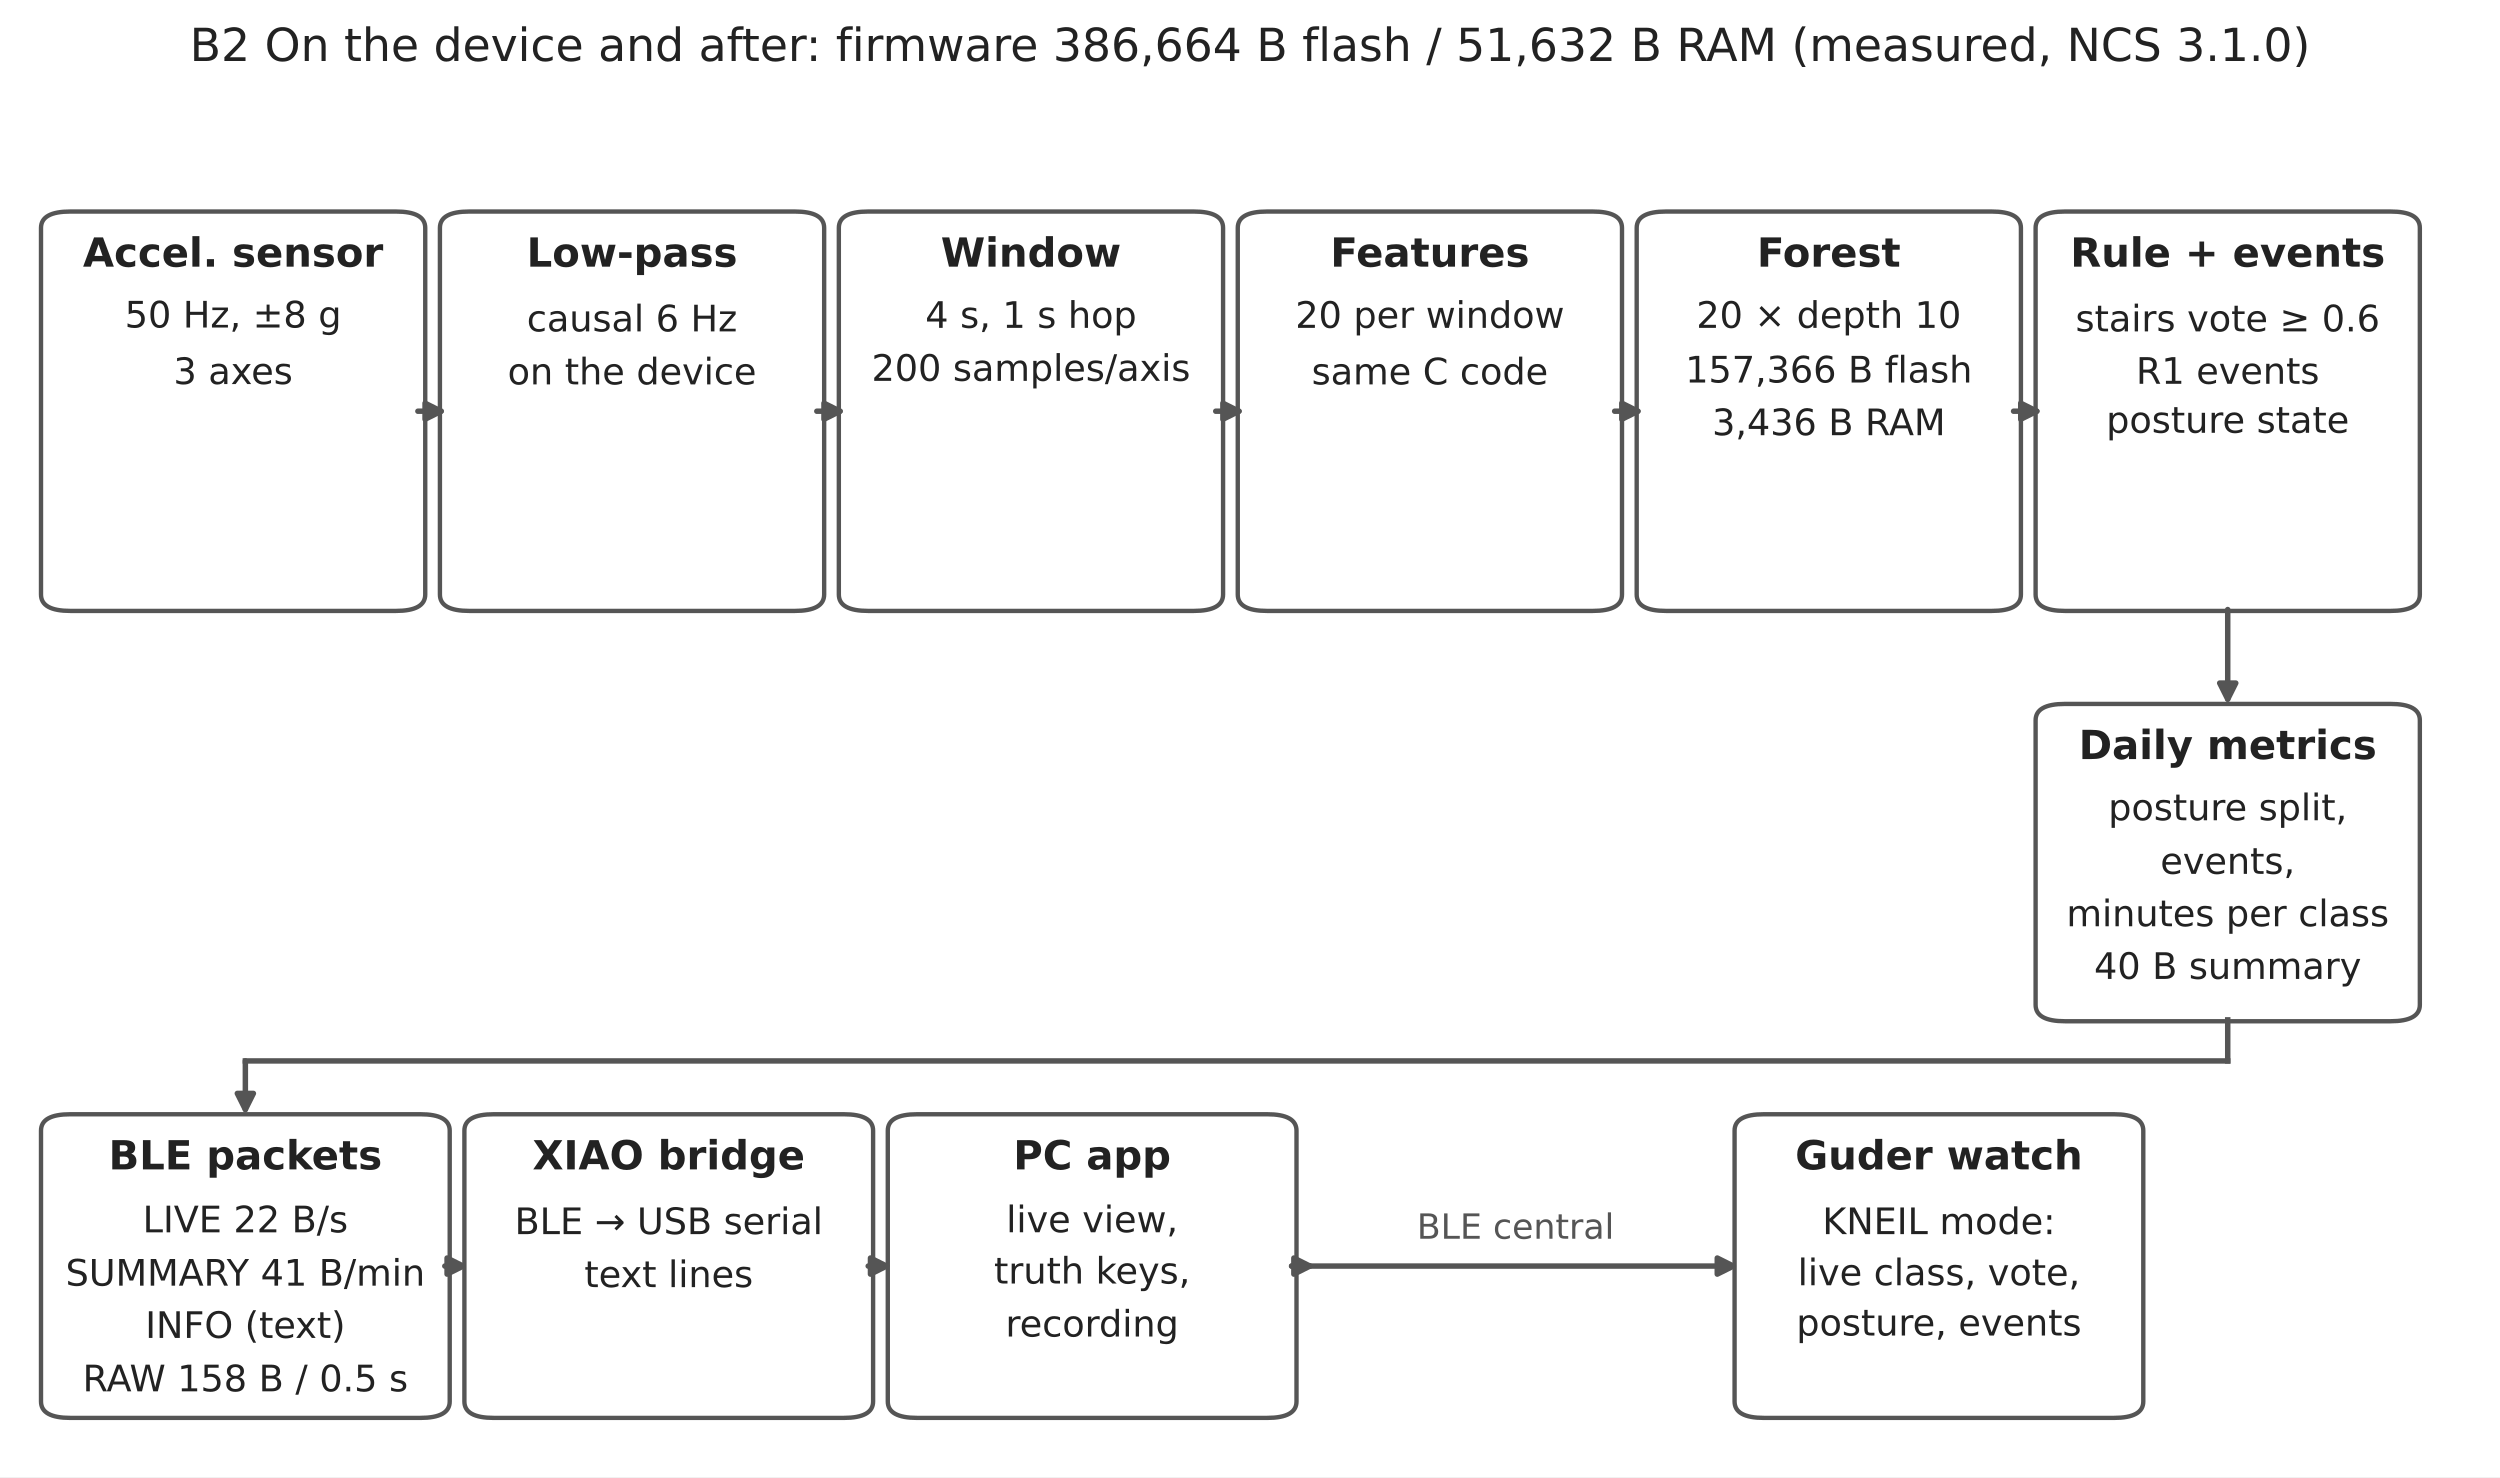
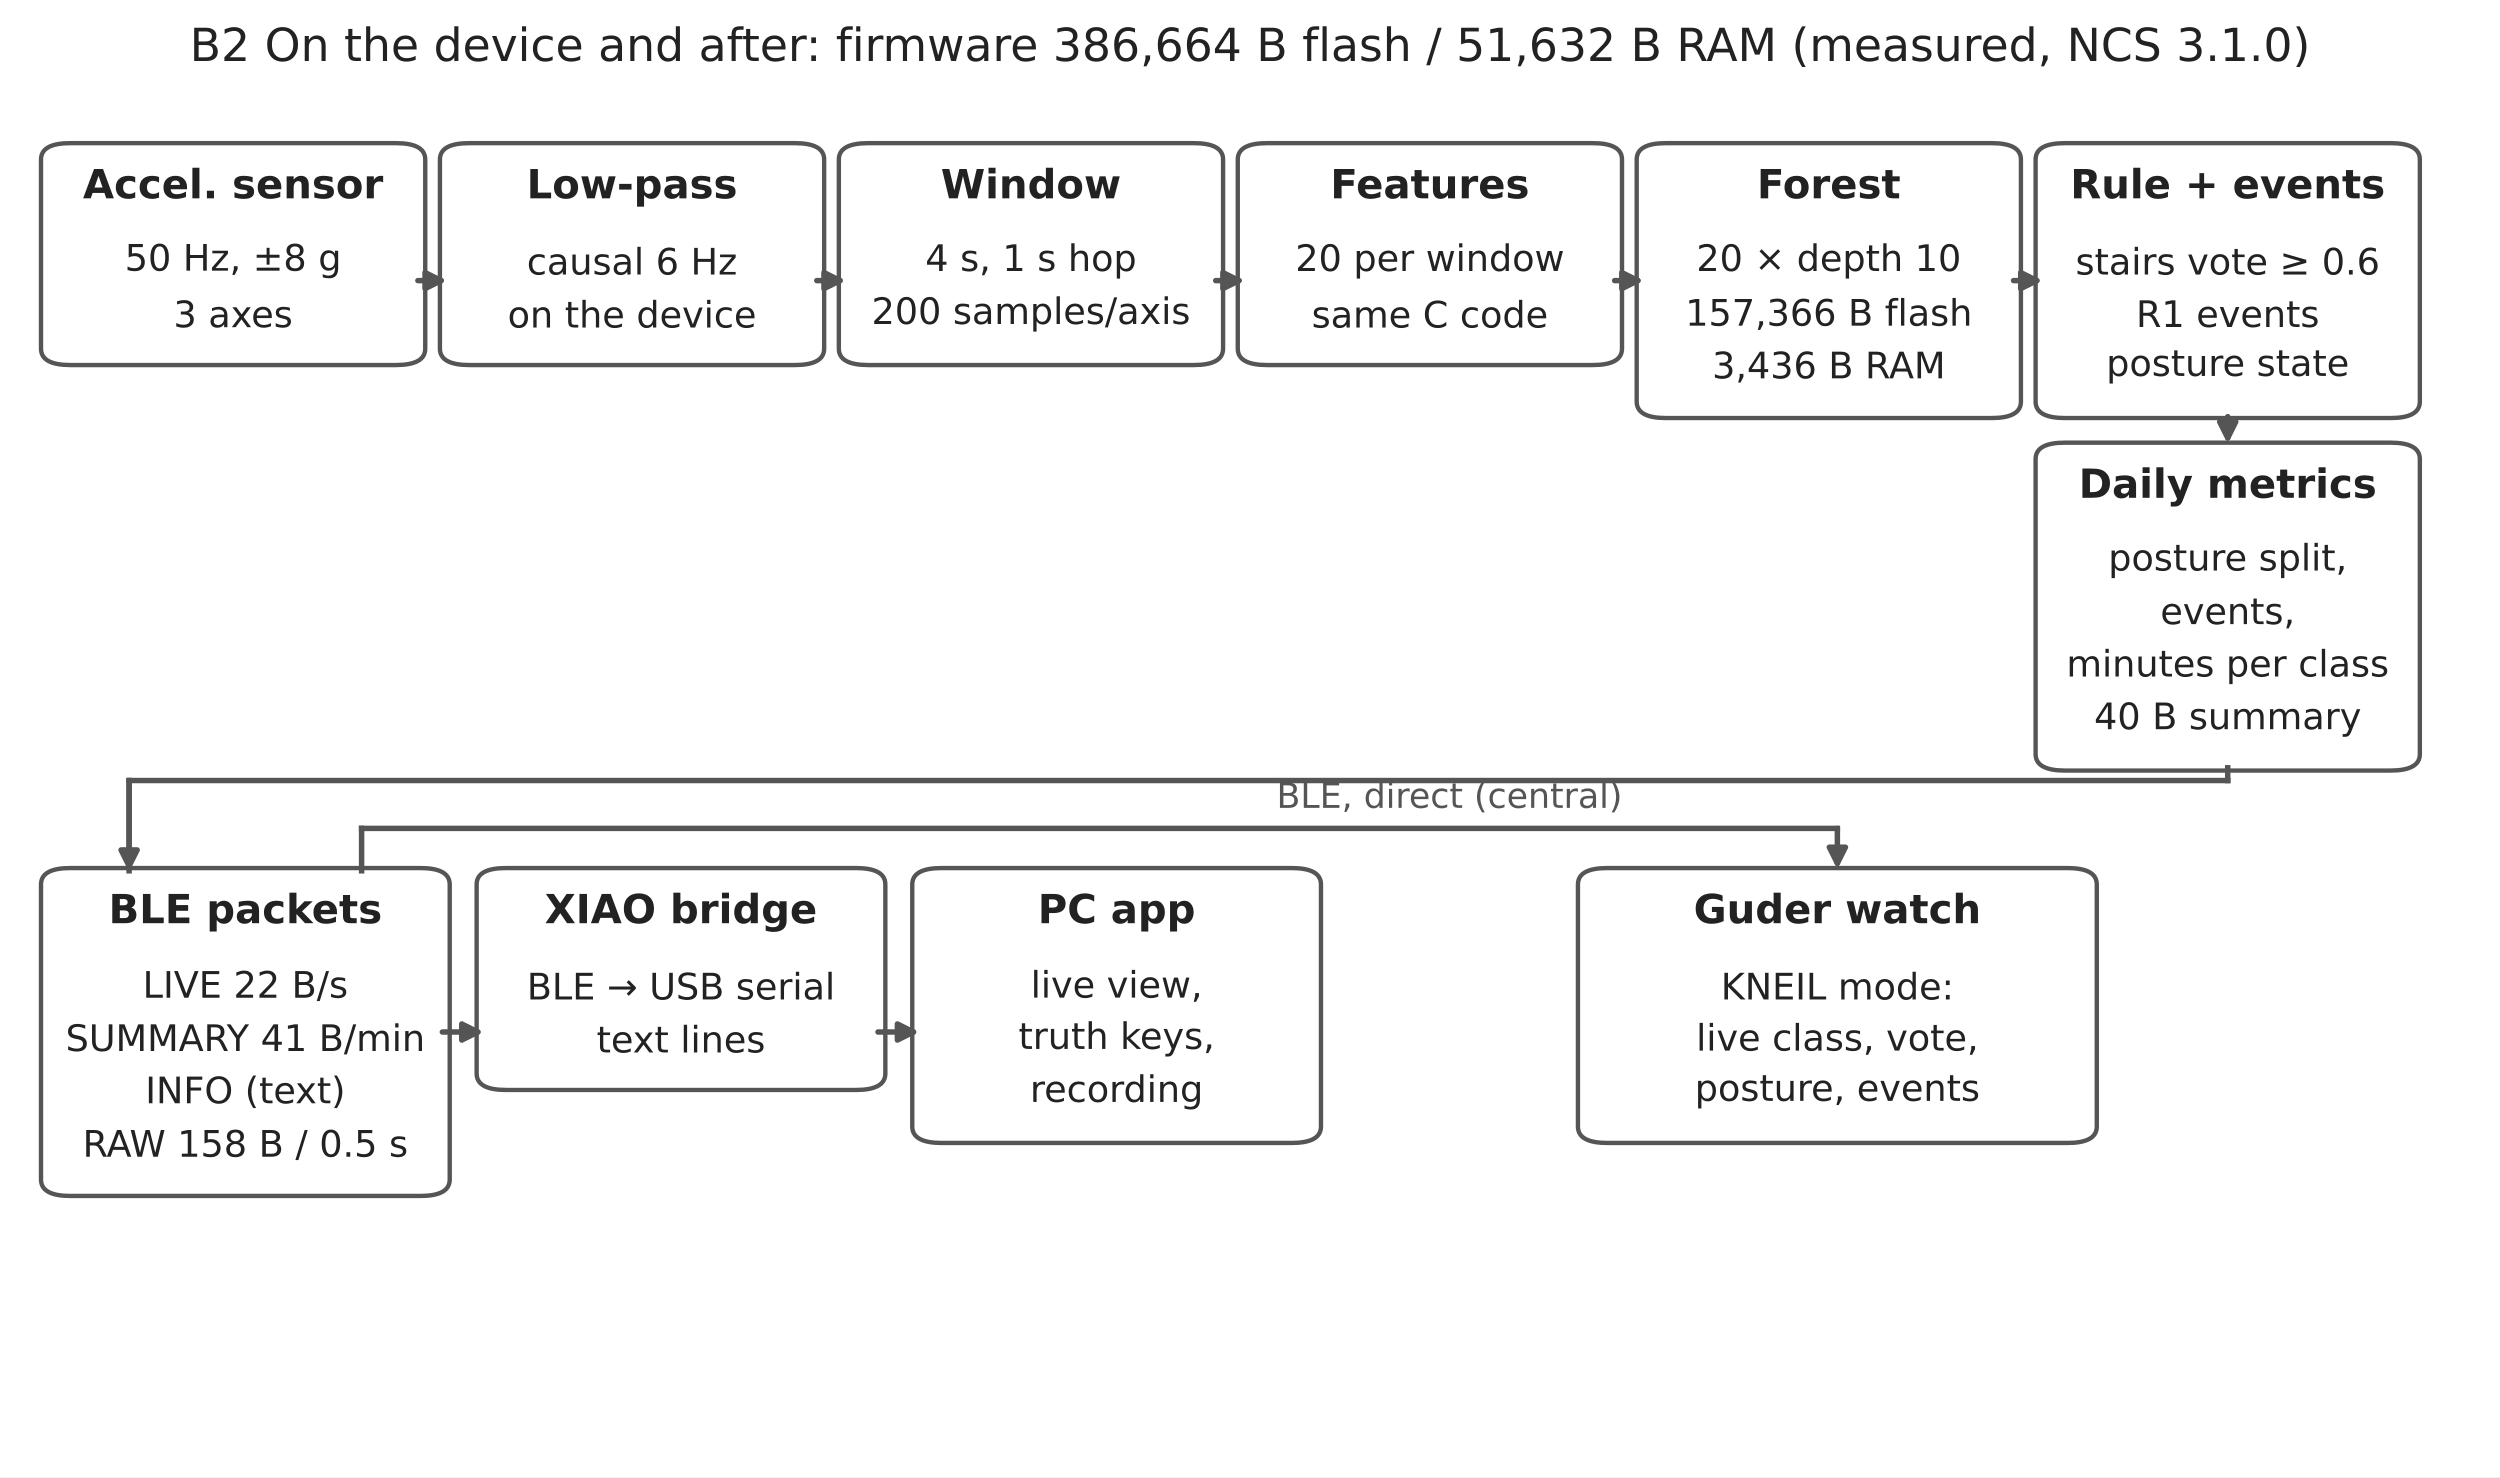
<svg xmlns="http://www.w3.org/2000/svg" width="684pt" height="404.118pt" viewBox="0 0 684 404.118" version="1.1">
  <defs>
    <style type="text/css">*{stroke-linejoin: round; stroke-linecap: butt}</style>
  </defs>
  <g id="figure_1">
    <g id="patch_1">
      <path d="M 0 404.118  L 684 404.118  L 684 0  L 0 0  z " style="fill: #ffffff" />
    </g>
    <g id="axes_1">
      <g id="patch_2">
-         <path d="M 19.253 167.147  L 108.31 167.147  Q 116.345 167.147 116.345 162.656  L 116.345 62.365  Q 116.345 57.875 108.31 57.875  L 19.253 57.875  Q 11.218 57.875 11.218 62.365  L 11.218 162.656  Q 11.218 167.147 19.253 167.147  z " clip-path="url(#p51f22eaacc)" style="fill: #ffffff; stroke: #555555; stroke-width: 1.2; stroke-linejoin: miter" />
+         <path d="M 19.253 99.876  L 108.31 99.876  Q 116.345 99.876 116.345 95.386  L 116.345 43.654  Q 116.345 39.164 108.31 39.164  L 19.253 39.164  Q 11.218 39.164 11.218 43.654  L 11.218 95.386  Q 11.218 99.876 19.253 99.876  z " clip-path="url(#p3cc6a08809)" style="fill: #ffffff; stroke: #555555; stroke-width: 1.2; stroke-linejoin: miter" />
      </g>
      <g id="patch_3">
-         <path d="M 128.398 167.147  L 217.454 167.147  Q 225.49 167.147 225.49 162.656  L 225.49 62.365  Q 225.49 57.875 217.454 57.875  L 128.398 57.875  Q 120.362 57.875 120.362 62.365  L 120.362 162.656  Q 120.362 167.147 128.398 167.147  z " clip-path="url(#p51f22eaacc)" style="fill: #ffffff; stroke: #555555; stroke-width: 1.2; stroke-linejoin: miter" />
+         <path d="M 128.398 99.876  L 217.454 99.876  Q 225.49 99.876 225.49 95.386  L 225.49 43.654  Q 225.49 39.164 217.454 39.164  L 128.398 39.164  Q 120.362 39.164 120.362 43.654  L 120.362 95.386  Q 120.362 99.876 128.398 99.876  z " clip-path="url(#p3cc6a08809)" style="fill: #ffffff; stroke: #555555; stroke-width: 1.2; stroke-linejoin: miter" />
      </g>
      <g id="patch_4">
-         <path d="M 237.542 167.147  L 326.599 167.147  Q 334.634 167.147 334.634 162.656  L 334.634 62.365  Q 334.634 57.875 326.599 57.875  L 237.542 57.875  Q 229.507 57.875 229.507 62.365  L 229.507 162.656  Q 229.507 167.147 237.542 167.147  z " clip-path="url(#p51f22eaacc)" style="fill: #ffffff; stroke: #555555; stroke-width: 1.2; stroke-linejoin: miter" />
+         <path d="M 237.542 99.876  L 326.599 99.876  Q 334.634 99.876 334.634 95.386  L 334.634 43.654  Q 334.634 39.164 326.599 39.164  L 237.542 39.164  Q 229.507 39.164 229.507 43.654  L 229.507 95.386  Q 229.507 99.876 237.542 99.876  z " clip-path="url(#p3cc6a08809)" style="fill: #ffffff; stroke: #555555; stroke-width: 1.2; stroke-linejoin: miter" />
      </g>
      <g id="patch_5">
-         <path d="M 346.687 167.147  L 435.744 167.147  Q 443.779 167.147 443.779 162.656  L 443.779 62.365  Q 443.779 57.875 435.744 57.875  L 346.687 57.875  Q 338.652 57.875 338.652 62.365  L 338.652 162.656  Q 338.652 167.147 346.687 167.147  z " clip-path="url(#p51f22eaacc)" style="fill: #ffffff; stroke: #555555; stroke-width: 1.2; stroke-linejoin: miter" />
+         <path d="M 346.687 99.876  L 435.744 99.876  Q 443.779 99.876 443.779 95.386  L 443.779 43.654  Q 443.779 39.164 435.744 39.164  L 346.687 39.164  Q 338.652 39.164 338.652 43.654  L 338.652 95.386  Q 338.652 99.876 346.687 99.876  z " clip-path="url(#p3cc6a08809)" style="fill: #ffffff; stroke: #555555; stroke-width: 1.2; stroke-linejoin: miter" />
      </g>
      <g id="patch_6">
-         <path d="M 455.832 167.147  L 544.889 167.147  Q 552.924 167.147 552.924 162.656  L 552.924 62.365  Q 552.924 57.875 544.889 57.875  L 455.832 57.875  Q 447.797 57.875 447.797 62.365  L 447.797 162.656  Q 447.797 167.147 455.832 167.147  z " clip-path="url(#p51f22eaacc)" style="fill: #ffffff; stroke: #555555; stroke-width: 1.2; stroke-linejoin: miter" />
+         <path d="M 455.832 114.376  L 544.889 114.376  Q 552.924 114.376 552.924 109.886  L 552.924 43.654  Q 552.924 39.164 544.889 39.164  L 455.832 39.164  Q 447.797 39.164 447.797 43.654  L 447.797 109.886  Q 447.797 114.376 455.832 114.376  z " clip-path="url(#p3cc6a08809)" style="fill: #ffffff; stroke: #555555; stroke-width: 1.2; stroke-linejoin: miter" />
      </g>
      <g id="patch_7">
-         <path d="M 564.977 167.147  L 654.034 167.147  Q 662.069 167.147 662.069 162.656  L 662.069 62.365  Q 662.069 57.875 654.034 57.875  L 564.977 57.875  Q 556.942 57.875 556.942 62.365  L 556.942 162.656  Q 556.942 167.147 564.977 167.147  z " clip-path="url(#p51f22eaacc)" style="fill: #ffffff; stroke: #555555; stroke-width: 1.2; stroke-linejoin: miter" />
+         <path d="M 564.977 114.376  L 654.034 114.376  Q 662.069 114.376 662.069 109.886  L 662.069 43.654  Q 662.069 39.164 654.034 39.164  L 564.977 39.164  Q 556.942 39.164 556.942 43.654  L 556.942 109.886  Q 556.942 114.376 564.977 114.376  z " clip-path="url(#p3cc6a08809)" style="fill: #ffffff; stroke: #555555; stroke-width: 1.2; stroke-linejoin: miter" />
      </g>
      <g id="patch_8">
-         <path d="M 564.977 279.413  L 654.034 279.413  Q 662.069 279.413 662.069 274.922  L 662.069 197.085  Q 662.069 192.594 654.034 192.594  L 564.977 192.594  Q 556.942 192.594 556.942 197.085  L 556.942 274.922  Q 556.942 279.413 564.977 279.413  z " clip-path="url(#p51f22eaacc)" style="fill: #ffffff; stroke: #555555; stroke-width: 1.2; stroke-linejoin: miter" />
+         <path d="M 564.977 210.825  L 654.034 210.825  Q 662.069 210.825 662.069 206.334  L 662.069 125.603  Q 662.069 121.112 654.034 121.112  L 564.977 121.112  Q 556.942 121.112 556.942 125.603  L 556.942 206.334  Q 556.942 210.825 564.977 210.825  z " clip-path="url(#p3cc6a08809)" style="fill: #ffffff; stroke: #555555; stroke-width: 1.2; stroke-linejoin: miter" />
      </g>
      <g id="patch_9">
-         <path d="M 19.253 387.937  L 115.006 387.937  Q 123.041 387.937 123.041 383.446  L 123.041 309.351  Q 123.041 304.86 115.006 304.86  L 19.253 304.86  Q 11.218 304.86 11.218 309.351  L 11.218 383.446  Q 11.218 387.937 19.253 387.937  z " clip-path="url(#p51f22eaacc)" style="fill: #ffffff; stroke: #555555; stroke-width: 1.2; stroke-linejoin: miter" />
+         <path d="M 19.253 327.213  L 115.006 327.213  Q 123.041 327.213 123.041 322.722  L 123.041 241.991  Q 123.041 237.5 115.006 237.5  L 19.253 237.5  Q 11.218 237.5 11.218 241.991  L 11.218 322.722  Q 11.218 327.213 19.253 327.213  z " clip-path="url(#p3cc6a08809)" style="fill: #ffffff; stroke: #555555; stroke-width: 1.2; stroke-linejoin: miter" />
      </g>
      <g id="patch_10">
-         <path d="M 135.094 387.937  L 230.846 387.937  Q 238.882 387.937 238.882 383.446  L 238.882 309.351  Q 238.882 304.86 230.846 304.86  L 135.094 304.86  Q 127.058 304.86 127.058 309.351  L 127.058 383.446  Q 127.058 387.937 135.094 387.937  z " clip-path="url(#p51f22eaacc)" style="fill: #ffffff; stroke: #555555; stroke-width: 1.2; stroke-linejoin: miter" />
+         <path d="M 138.442 298.213  L 234.194 298.213  Q 242.23 298.213 242.23 293.722  L 242.23 241.991  Q 242.23 237.5 234.194 237.5  L 138.442 237.5  Q 130.406 237.5 130.406 241.991  L 130.406 293.722  Q 130.406 298.213 138.442 298.213  z " clip-path="url(#p3cc6a08809)" style="fill: #ffffff; stroke: #555555; stroke-width: 1.2; stroke-linejoin: miter" />
      </g>
      <g id="patch_11">
-         <path d="M 250.934 387.937  L 346.687 387.937  Q 354.722 387.937 354.722 383.446  L 354.722 309.351  Q 354.722 304.86 346.687 304.86  L 250.934 304.86  Q 242.899 304.86 242.899 309.351  L 242.899 383.446  Q 242.899 387.937 250.934 387.937  z " clip-path="url(#p51f22eaacc)" style="fill: #ffffff; stroke: #555555; stroke-width: 1.2; stroke-linejoin: miter" />
+         <path d="M 257.63 312.713  L 353.383 312.713  Q 361.418 312.713 361.418 308.222  L 361.418 241.991  Q 361.418 237.5 353.383 237.5  L 257.63 237.5  Q 249.595 237.5 249.595 241.991  L 249.595 308.222  Q 249.595 312.713 257.63 312.713  z " clip-path="url(#p3cc6a08809)" style="fill: #ffffff; stroke: #555555; stroke-width: 1.2; stroke-linejoin: miter" />
      </g>
      <g id="patch_12">
-         <path d="M 482.616 387.937  L 578.369 387.937  Q 586.404 387.937 586.404 383.446  L 586.404 309.351  Q 586.404 304.86 578.369 304.86  L 482.616 304.86  Q 474.581 304.86 474.581 309.351  L 474.581 383.446  Q 474.581 387.937 482.616 387.937  z " clip-path="url(#p51f22eaacc)" style="fill: #ffffff; stroke: #555555; stroke-width: 1.2; stroke-linejoin: miter" />
+         <path d="M 439.762 312.713  L 565.646 312.713  Q 573.682 312.713 573.682 308.222  L 573.682 241.991  Q 573.682 237.5 565.646 237.5  L 439.762 237.5  Q 431.726 237.5 431.726 241.991  L 431.726 308.222  Q 431.726 312.713 439.762 312.713  z " clip-path="url(#p3cc6a08809)" style="fill: #ffffff; stroke: #555555; stroke-width: 1.2; stroke-linejoin: miter" />
      </g>
      <g id="line2d_1">
-         <path d="M 609.505 279.039  L 609.505 290.265  " clip-path="url(#p51f22eaacc)" style="fill: none; stroke: #555555; stroke-width: 1.5; stroke-linecap: square" />
+         <path d="M 609.505 210.076  L 609.505 213.55  " clip-path="url(#p3cc6a08809)" style="fill: none; stroke: #555555; stroke-width: 1.5; stroke-linecap: square" />
      </g>
      <g id="line2d_2">
-         <path d="M 67.129 290.265  L 609.505 290.265  " clip-path="url(#p51f22eaacc)" style="fill: none; stroke: #555555; stroke-width: 1.5; stroke-linecap: square" />
+         <path d="M 35.323 213.55  L 609.505 213.55  " clip-path="url(#p3cc6a08809)" style="fill: none; stroke: #555555; stroke-width: 1.5; stroke-linecap: square" />
+       </g>
+       <g id="line2d_3">
+         <path d="M 35.323 213.55  L 35.323 238.249  " clip-path="url(#p3cc6a08809)" style="fill: none; stroke: #555555; stroke-width: 1.5; stroke-linecap: square" />
+       </g>
+       <g id="line2d_4">
+         <path d="M 98.935 238.249  L 98.935 226.648  " clip-path="url(#p3cc6a08809)" style="fill: none; stroke: #555555; stroke-width: 1.5; stroke-linecap: square" />
+       </g>
+       <g id="line2d_5">
+         <path d="M 98.935 226.648  L 502.704 226.648  " clip-path="url(#p3cc6a08809)" style="fill: none; stroke: #555555; stroke-width: 1.5; stroke-linecap: square" />
      </g>
      <g id="text_1">
-         <text style="font-weight: 700; font-size: 11px; font-family: 'DejaVu Sans', 'Bitstream Vera Sans', 'Computer Modern Sans Serif', 'Lucida Grande', 'Verdana', 'Geneva', 'Lucid', 'Arial', 'Helvetica', 'Avant Garde', sans-serif; text-anchor: middle; fill: #222222" x="63.781" y="72.969" transform="rotate(-0 63.7812 72.96897)">Accel. sensor</text>
+         <text style="font-weight: 700; font-size: 11px; font-family: 'DejaVu Sans', 'Bitstream Vera Sans', 'Computer Modern Sans Serif', 'Lucida Grande', 'Verdana', 'Geneva', 'Lucid', 'Arial', 'Helvetica', 'Avant Garde', sans-serif; text-anchor: middle; fill: #222222" x="63.781" y="54.258" transform="rotate(-0 63.7812 54.25797)">Accel. sensor</text>
      </g>
      <g id="text_2">
-         <text style="font-size: 10px; font-family: 'DejaVu Sans', 'Bitstream Vera Sans', 'Computer Modern Sans Serif', 'Lucida Grande', 'Verdana', 'Geneva', 'Lucid', 'Arial', 'Helvetica', 'Avant Garde', sans-serif; fill: #222222" transform="translate(34.13276 89.60992)">50 Hz, ±8 g</text>
-         <text style="font-size: 10px; font-family: 'DejaVu Sans', 'Bitstream Vera Sans', 'Computer Modern Sans Serif', 'Lucida Grande', 'Verdana', 'Geneva', 'Lucid', 'Arial', 'Helvetica', 'Avant Garde', sans-serif; fill: #222222" transform="translate(47.46011 105.0787)">3 axes</text>
+         <text style="font-size: 10px; font-family: 'DejaVu Sans', 'Bitstream Vera Sans', 'Computer Modern Sans Serif', 'Lucida Grande', 'Verdana', 'Geneva', 'Lucid', 'Arial', 'Helvetica', 'Avant Garde', sans-serif; fill: #222222" transform="translate(34.13276 74.06142)">50 Hz, ±8 g</text>
+         <text style="font-size: 10px; font-family: 'DejaVu Sans', 'Bitstream Vera Sans', 'Computer Modern Sans Serif', 'Lucida Grande', 'Verdana', 'Geneva', 'Lucid', 'Arial', 'Helvetica', 'Avant Garde', sans-serif; fill: #222222" transform="translate(47.46011 89.53017)">3 axes</text>
      </g>
      <g id="text_3">
-         <text style="font-weight: 700; font-size: 11px; font-family: 'DejaVu Sans', 'Bitstream Vera Sans', 'Computer Modern Sans Serif', 'Lucida Grande', 'Verdana', 'Geneva', 'Lucid', 'Arial', 'Helvetica', 'Avant Garde', sans-serif; text-anchor: middle; fill: #222222" x="172.926" y="72.968" transform="rotate(-0 172.926 72.96811)">Low-pass</text>
+         <text style="font-weight: 700; font-size: 11px; font-family: 'DejaVu Sans', 'Bitstream Vera Sans', 'Computer Modern Sans Serif', 'Lucida Grande', 'Verdana', 'Geneva', 'Lucid', 'Arial', 'Helvetica', 'Avant Garde', sans-serif; text-anchor: middle; fill: #222222" x="172.926" y="54.257" transform="rotate(-0 172.926 54.25711)">Low-pass</text>
      </g>
      <g id="text_4">
-         <text style="font-size: 10px; font-family: 'DejaVu Sans', 'Bitstream Vera Sans', 'Computer Modern Sans Serif', 'Lucida Grande', 'Verdana', 'Geneva', 'Lucid', 'Arial', 'Helvetica', 'Avant Garde', sans-serif; fill: #222222" transform="translate(144.1424 90.66695)">causal 6 Hz</text>
-         <text style="font-size: 10px; font-family: 'DejaVu Sans', 'Bitstream Vera Sans', 'Computer Modern Sans Serif', 'Lucida Grande', 'Verdana', 'Geneva', 'Lucid', 'Arial', 'Helvetica', 'Avant Garde', sans-serif; fill: #222222" transform="translate(138.8893 105.167)">on the device</text>
+         <text style="font-size: 10px; font-family: 'DejaVu Sans', 'Bitstream Vera Sans', 'Computer Modern Sans Serif', 'Lucida Grande', 'Verdana', 'Geneva', 'Lucid', 'Arial', 'Helvetica', 'Avant Garde', sans-serif; fill: #222222" transform="translate(144.1424 75.11845)">causal 6 Hz</text>
+         <text style="font-size: 10px; font-family: 'DejaVu Sans', 'Bitstream Vera Sans', 'Computer Modern Sans Serif', 'Lucida Grande', 'Verdana', 'Geneva', 'Lucid', 'Arial', 'Helvetica', 'Avant Garde', sans-serif; fill: #222222" transform="translate(138.8893 89.61845)">on the device</text>
      </g>
      <g id="patch_13">
-         <path d="M 114.336 112.511  Q 118.354 112.511 120.694 112.511  " style="fill: none; stroke: #555555; stroke-width: 1.5; stroke-linecap: round" />
-         <path d="M 116.294 110.311  L 120.694 112.511  L 116.294 114.711  z " style="fill: #555555; stroke: #555555; stroke-width: 1.5; stroke-linecap: round" />
+         <path d="M 114.336 76.77  Q 118.354 76.77 120.694 76.77  " style="fill: none; stroke: #555555; stroke-width: 1.5; stroke-linecap: round" />
+         <path d="M 116.294 74.57  L 120.694 76.77  L 116.294 78.97  z " style="fill: #555555; stroke: #555555; stroke-width: 1.5; stroke-linecap: round" />
      </g>
      <g id="text_5">
-         <text style="font-weight: 700; font-size: 11px; font-family: 'DejaVu Sans', 'Bitstream Vera Sans', 'Computer Modern Sans Serif', 'Lucida Grande', 'Verdana', 'Geneva', 'Lucid', 'Arial', 'Helvetica', 'Avant Garde', sans-serif; text-anchor: middle; fill: #222222" x="282.071" y="72.969" transform="rotate(-0 282.0708 72.96897)">Window</text>
+         <text style="font-weight: 700; font-size: 11px; font-family: 'DejaVu Sans', 'Bitstream Vera Sans', 'Computer Modern Sans Serif', 'Lucida Grande', 'Verdana', 'Geneva', 'Lucid', 'Arial', 'Helvetica', 'Avant Garde', sans-serif; text-anchor: middle; fill: #222222" x="282.071" y="54.258" transform="rotate(-0 282.0708 54.25797)">Window</text>
      </g>
      <g id="text_6">
-         <text style="font-size: 10px; font-family: 'DejaVu Sans', 'Bitstream Vera Sans', 'Computer Modern Sans Serif', 'Lucida Grande', 'Verdana', 'Geneva', 'Lucid', 'Arial', 'Helvetica', 'Avant Garde', sans-serif; fill: #222222" transform="translate(253.1513 89.6982)">4 s, 1 s hop</text>
-         <text style="font-size: 10px; font-family: 'DejaVu Sans', 'Bitstream Vera Sans', 'Computer Modern Sans Serif', 'Lucida Grande', 'Verdana', 'Geneva', 'Lucid', 'Arial', 'Helvetica', 'Avant Garde', sans-serif; fill: #222222" transform="translate(238.4528 104.1982)">200 samples/axis</text>
+         <text style="font-size: 10px; font-family: 'DejaVu Sans', 'Bitstream Vera Sans', 'Computer Modern Sans Serif', 'Lucida Grande', 'Verdana', 'Geneva', 'Lucid', 'Arial', 'Helvetica', 'Avant Garde', sans-serif; fill: #222222" transform="translate(253.1513 74.1497)">4 s, 1 s hop</text>
+         <text style="font-size: 10px; font-family: 'DejaVu Sans', 'Bitstream Vera Sans', 'Computer Modern Sans Serif', 'Lucida Grande', 'Verdana', 'Geneva', 'Lucid', 'Arial', 'Helvetica', 'Avant Garde', sans-serif; fill: #222222" transform="translate(238.4528 88.6497)">200 samples/axis</text>
      </g>
      <g id="patch_14">
-         <path d="M 223.481 112.511  Q 227.498 112.511 229.839 112.511  " style="fill: none; stroke: #555555; stroke-width: 1.5; stroke-linecap: round" />
-         <path d="M 225.439 110.311  L 229.839 112.511  L 225.439 114.711  z " style="fill: #555555; stroke: #555555; stroke-width: 1.5; stroke-linecap: round" />
+         <path d="M 223.481 76.77  Q 227.498 76.77 229.839 76.77  " style="fill: none; stroke: #555555; stroke-width: 1.5; stroke-linecap: round" />
+         <path d="M 225.439 74.57  L 229.839 76.77  L 225.439 78.97  z " style="fill: #555555; stroke: #555555; stroke-width: 1.5; stroke-linecap: round" />
      </g>
      <g id="text_7">
-         <text style="font-weight: 700; font-size: 11px; font-family: 'DejaVu Sans', 'Bitstream Vera Sans', 'Computer Modern Sans Serif', 'Lucida Grande', 'Verdana', 'Geneva', 'Lucid', 'Arial', 'Helvetica', 'Avant Garde', sans-serif; text-anchor: middle; fill: #222222" x="391.216" y="72.968" transform="rotate(-0 391.2156 72.96811)">Features</text>
+         <text style="font-weight: 700; font-size: 11px; font-family: 'DejaVu Sans', 'Bitstream Vera Sans', 'Computer Modern Sans Serif', 'Lucida Grande', 'Verdana', 'Geneva', 'Lucid', 'Arial', 'Helvetica', 'Avant Garde', sans-serif; text-anchor: middle; fill: #222222" x="391.216" y="54.257" transform="rotate(-0 391.2156 54.25711)">Features</text>
      </g>
      <g id="text_8">
-         <text style="font-size: 10px; font-family: 'DejaVu Sans', 'Bitstream Vera Sans', 'Computer Modern Sans Serif', 'Lucida Grande', 'Verdana', 'Geneva', 'Lucid', 'Arial', 'Helvetica', 'Avant Garde', sans-serif; fill: #222222" transform="translate(354.3992 89.6982)">20 per window</text>
-         <text style="font-size: 10px; font-family: 'DejaVu Sans', 'Bitstream Vera Sans', 'Computer Modern Sans Serif', 'Lucida Grande', 'Verdana', 'Geneva', 'Lucid', 'Arial', 'Helvetica', 'Avant Garde', sans-serif; fill: #222222" transform="translate(358.8711 105.167)">same C code</text>
+         <text style="font-size: 10px; font-family: 'DejaVu Sans', 'Bitstream Vera Sans', 'Computer Modern Sans Serif', 'Lucida Grande', 'Verdana', 'Geneva', 'Lucid', 'Arial', 'Helvetica', 'Avant Garde', sans-serif; fill: #222222" transform="translate(354.3992 74.1497)">20 per window</text>
+         <text style="font-size: 10px; font-family: 'DejaVu Sans', 'Bitstream Vera Sans', 'Computer Modern Sans Serif', 'Lucida Grande', 'Verdana', 'Geneva', 'Lucid', 'Arial', 'Helvetica', 'Avant Garde', sans-serif; fill: #222222" transform="translate(358.8711 89.61845)">same C code</text>
      </g>
      <g id="patch_15">
-         <path d="M 332.626 112.511  Q 336.643 112.511 338.984 112.511  " style="fill: none; stroke: #555555; stroke-width: 1.5; stroke-linecap: round" />
-         <path d="M 334.584 110.311  L 338.984 112.511  L 334.584 114.711  z " style="fill: #555555; stroke: #555555; stroke-width: 1.5; stroke-linecap: round" />
+         <path d="M 332.626 76.77  Q 336.643 76.77 338.984 76.77  " style="fill: none; stroke: #555555; stroke-width: 1.5; stroke-linecap: round" />
+         <path d="M 334.584 74.57  L 338.984 76.77  L 334.584 78.97  z " style="fill: #555555; stroke: #555555; stroke-width: 1.5; stroke-linecap: round" />
      </g>
      <g id="text_9">
-         <text style="font-weight: 700; font-size: 11px; font-family: 'DejaVu Sans', 'Bitstream Vera Sans', 'Computer Modern Sans Serif', 'Lucida Grande', 'Verdana', 'Geneva', 'Lucid', 'Arial', 'Helvetica', 'Avant Garde', sans-serif; text-anchor: middle; fill: #222222" x="500.36" y="72.968" transform="rotate(-0 500.3604 72.96811)">Forest</text>
+         <text style="font-weight: 700; font-size: 11px; font-family: 'DejaVu Sans', 'Bitstream Vera Sans', 'Computer Modern Sans Serif', 'Lucida Grande', 'Verdana', 'Geneva', 'Lucid', 'Arial', 'Helvetica', 'Avant Garde', sans-serif; text-anchor: middle; fill: #222222" x="500.36" y="54.257" transform="rotate(-0 500.3604 54.25711)">Forest</text>
      </g>
      <g id="text_10">
-         <text style="font-size: 10px; font-family: 'DejaVu Sans', 'Bitstream Vera Sans', 'Computer Modern Sans Serif', 'Lucida Grande', 'Verdana', 'Geneva', 'Lucid', 'Arial', 'Helvetica', 'Avant Garde', sans-serif; fill: #222222" transform="translate(464.1245 89.6982)">20 × depth 10</text>
-         <text style="font-size: 10px; font-family: 'DejaVu Sans', 'Bitstream Vera Sans', 'Computer Modern Sans Serif', 'Lucida Grande', 'Verdana', 'Geneva', 'Lucid', 'Arial', 'Helvetica', 'Avant Garde', sans-serif; fill: #222222" transform="translate(461.0885 104.6568)">157,366 B flash</text>
-         <text style="font-size: 10px; font-family: 'DejaVu Sans', 'Bitstream Vera Sans', 'Computer Modern Sans Serif', 'Lucida Grande', 'Verdana', 'Geneva', 'Lucid', 'Arial', 'Helvetica', 'Avant Garde', sans-serif; fill: #222222" transform="translate(468.4315 119.0685)">3,436 B RAM</text>
+         <text style="font-size: 10px; font-family: 'DejaVu Sans', 'Bitstream Vera Sans', 'Computer Modern Sans Serif', 'Lucida Grande', 'Verdana', 'Geneva', 'Lucid', 'Arial', 'Helvetica', 'Avant Garde', sans-serif; fill: #222222" transform="translate(464.1245 74.1497)">20 × depth 10</text>
+         <text style="font-size: 10px; font-family: 'DejaVu Sans', 'Bitstream Vera Sans', 'Computer Modern Sans Serif', 'Lucida Grande', 'Verdana', 'Geneva', 'Lucid', 'Arial', 'Helvetica', 'Avant Garde', sans-serif; fill: #222222" transform="translate(461.0885 89.1083)">157,366 B flash</text>
+         <text style="font-size: 10px; font-family: 'DejaVu Sans', 'Bitstream Vera Sans', 'Computer Modern Sans Serif', 'Lucida Grande', 'Verdana', 'Geneva', 'Lucid', 'Arial', 'Helvetica', 'Avant Garde', sans-serif; fill: #222222" transform="translate(468.4315 103.52)">3,436 B RAM</text>
      </g>
      <g id="patch_16">
-         <path d="M 441.77 112.511  Q 445.788 112.511 448.129 112.511  " style="fill: none; stroke: #555555; stroke-width: 1.5; stroke-linecap: round" />
-         <path d="M 443.729 110.311  L 448.129 112.511  L 443.729 114.711  z " style="fill: #555555; stroke: #555555; stroke-width: 1.5; stroke-linecap: round" />
+         <path d="M 441.77 76.77  Q 445.788 76.77 448.129 76.77  " style="fill: none; stroke: #555555; stroke-width: 1.5; stroke-linecap: round" />
+         <path d="M 443.729 74.57  L 448.129 76.77  L 443.729 78.97  z " style="fill: #555555; stroke: #555555; stroke-width: 1.5; stroke-linecap: round" />
      </g>
      <g id="text_11">
-         <text style="font-weight: 700; font-size: 11px; font-family: 'DejaVu Sans', 'Bitstream Vera Sans', 'Computer Modern Sans Serif', 'Lucida Grande', 'Verdana', 'Geneva', 'Lucid', 'Arial', 'Helvetica', 'Avant Garde', sans-serif; text-anchor: middle; fill: #222222" x="609.505" y="72.969" transform="rotate(-0 609.5052 72.96897)">Rule + events</text>
+         <text style="font-weight: 700; font-size: 11px; font-family: 'DejaVu Sans', 'Bitstream Vera Sans', 'Computer Modern Sans Serif', 'Lucida Grande', 'Verdana', 'Geneva', 'Lucid', 'Arial', 'Helvetica', 'Avant Garde', sans-serif; text-anchor: middle; fill: #222222" x="609.505" y="54.258" transform="rotate(-0 609.5052 54.25797)">Rule + events</text>
      </g>
      <g id="text_12">
-         <text style="font-size: 10px; font-family: 'DejaVu Sans', 'Bitstream Vera Sans', 'Computer Modern Sans Serif', 'Lucida Grande', 'Verdana', 'Geneva', 'Lucid', 'Arial', 'Helvetica', 'Avant Garde', sans-serif; fill: #222222" transform="translate(567.863 90.66695)">stairs vote ≥ 0.6</text>
-         <text style="font-size: 10px; font-family: 'DejaVu Sans', 'Bitstream Vera Sans', 'Computer Modern Sans Serif', 'Lucida Grande', 'Verdana', 'Geneva', 'Lucid', 'Arial', 'Helvetica', 'Avant Garde', sans-serif; fill: #222222" transform="translate(584.4146 105.013)">R1 events</text>
-         <text style="font-size: 10px; font-family: 'DejaVu Sans', 'Bitstream Vera Sans', 'Computer Modern Sans Serif', 'Lucida Grande', 'Verdana', 'Geneva', 'Lucid', 'Arial', 'Helvetica', 'Avant Garde', sans-serif; fill: #222222" transform="translate(576.2614 118.4099)">posture state</text>
+         <text style="font-size: 10px; font-family: 'DejaVu Sans', 'Bitstream Vera Sans', 'Computer Modern Sans Serif', 'Lucida Grande', 'Verdana', 'Geneva', 'Lucid', 'Arial', 'Helvetica', 'Avant Garde', sans-serif; fill: #222222" transform="translate(567.863 75.11845)">stairs vote ≥ 0.6</text>
+         <text style="font-size: 10px; font-family: 'DejaVu Sans', 'Bitstream Vera Sans', 'Computer Modern Sans Serif', 'Lucida Grande', 'Verdana', 'Geneva', 'Lucid', 'Arial', 'Helvetica', 'Avant Garde', sans-serif; fill: #222222" transform="translate(584.4146 89.46455)">R1 events</text>
+         <text style="font-size: 10px; font-family: 'DejaVu Sans', 'Bitstream Vera Sans', 'Computer Modern Sans Serif', 'Lucida Grande', 'Verdana', 'Geneva', 'Lucid', 'Arial', 'Helvetica', 'Avant Garde', sans-serif; fill: #222222" transform="translate(576.2614 102.8614)">posture state</text>
      </g>
      <g id="patch_17">
-         <path d="M 550.915 112.511  Q 554.933 112.511 557.273 112.511  " style="fill: none; stroke: #555555; stroke-width: 1.5; stroke-linecap: round" />
-         <path d="M 552.873 110.311  L 557.273 112.511  L 552.873 114.711  z " style="fill: #555555; stroke: #555555; stroke-width: 1.5; stroke-linecap: round" />
+         <path d="M 550.915 76.77  Q 554.933 76.77 557.273 76.77  " style="fill: none; stroke: #555555; stroke-width: 1.5; stroke-linecap: round" />
+         <path d="M 552.873 74.57  L 557.273 76.77  L 552.873 78.97  z " style="fill: #555555; stroke: #555555; stroke-width: 1.5; stroke-linecap: round" />
      </g>
      <g id="text_13">
-         <text style="font-weight: 700; font-size: 11px; font-family: 'DejaVu Sans', 'Bitstream Vera Sans', 'Computer Modern Sans Serif', 'Lucida Grande', 'Verdana', 'Geneva', 'Lucid', 'Arial', 'Helvetica', 'Avant Garde', sans-serif; text-anchor: middle; fill: #222222" x="609.505" y="207.688" transform="rotate(-0 609.5052 207.6882)">Daily metrics</text>
+         <text style="font-weight: 700; font-size: 11px; font-family: 'DejaVu Sans', 'Bitstream Vera Sans', 'Computer Modern Sans Serif', 'Lucida Grande', 'Verdana', 'Geneva', 'Lucid', 'Arial', 'Helvetica', 'Avant Garde', sans-serif; text-anchor: middle; fill: #222222" x="609.505" y="136.206" transform="rotate(-0 609.5052 136.2065)">Daily metrics</text>
      </g>
      <g id="text_14">
-         <text style="font-size: 10px; font-family: 'DejaVu Sans', 'Bitstream Vera Sans', 'Computer Modern Sans Serif', 'Lucida Grande', 'Verdana', 'Geneva', 'Lucid', 'Arial', 'Helvetica', 'Avant Garde', sans-serif; fill: #222222" transform="translate(576.8208 224.4174)">posture split,</text>
-         <text style="font-size: 10px; font-family: 'DejaVu Sans', 'Bitstream Vera Sans', 'Computer Modern Sans Serif', 'Lucida Grande', 'Verdana', 'Geneva', 'Lucid', 'Arial', 'Helvetica', 'Avant Garde', sans-serif; fill: #222222" transform="translate(591.07 239.0877)">events,</text>
-         <text style="font-size: 10px; font-family: 'DejaVu Sans', 'Bitstream Vera Sans', 'Computer Modern Sans Serif', 'Lucida Grande', 'Verdana', 'Geneva', 'Lucid', 'Arial', 'Helvetica', 'Avant Garde', sans-serif; fill: #222222" transform="translate(565.3708 253.4174)">minutes per class</text>
-         <text style="font-size: 10px; font-family: 'DejaVu Sans', 'Bitstream Vera Sans', 'Computer Modern Sans Serif', 'Lucida Grande', 'Verdana', 'Geneva', 'Lucid', 'Arial', 'Helvetica', 'Avant Garde', sans-serif; fill: #222222" transform="translate(572.9411 267.8291)">40 B summary</text>
+         <text style="font-size: 10px; font-family: 'DejaVu Sans', 'Bitstream Vera Sans', 'Computer Modern Sans Serif', 'Lucida Grande', 'Verdana', 'Geneva', 'Lucid', 'Arial', 'Helvetica', 'Avant Garde', sans-serif; fill: #222222" transform="translate(576.8208 156.0982)">posture split,</text>
+         <text style="font-size: 10px; font-family: 'DejaVu Sans', 'Bitstream Vera Sans', 'Computer Modern Sans Serif', 'Lucida Grande', 'Verdana', 'Geneva', 'Lucid', 'Arial', 'Helvetica', 'Avant Garde', sans-serif; fill: #222222" transform="translate(591.07 170.7685)">events,</text>
+         <text style="font-size: 10px; font-family: 'DejaVu Sans', 'Bitstream Vera Sans', 'Computer Modern Sans Serif', 'Lucida Grande', 'Verdana', 'Geneva', 'Lucid', 'Arial', 'Helvetica', 'Avant Garde', sans-serif; fill: #222222" transform="translate(565.3708 185.0982)">minutes per class</text>
+         <text style="font-size: 10px; font-family: 'DejaVu Sans', 'Bitstream Vera Sans', 'Computer Modern Sans Serif', 'Lucida Grande', 'Verdana', 'Geneva', 'Lucid', 'Arial', 'Helvetica', 'Avant Garde', sans-serif; fill: #222222" transform="translate(572.9411 199.5099)">40 B summary</text>
      </g>
      <g id="patch_18">
-         <path d="M 609.505 166.773  Q 609.505 179.87 609.505 191.291  " style="fill: none; stroke: #555555; stroke-width: 1.5; stroke-linecap: round" />
-         <path d="M 611.705 186.891  L 609.505 191.291  L 607.305 186.891  z " style="fill: #555555; stroke: #555555; stroke-width: 1.5; stroke-linecap: round" />
+         <path d="M 609.505 114.002  Q 609.505 117.744 609.505 119.809  " style="fill: none; stroke: #555555; stroke-width: 1.5; stroke-linecap: round" />
+         <path d="M 611.705 115.409  L 609.505 119.809  L 607.305 115.409  z " style="fill: #555555; stroke: #555555; stroke-width: 1.5; stroke-linecap: round" />
      </g>
      <g id="text_15">
-         <text style="font-weight: 700; font-size: 11px; font-family: 'DejaVu Sans', 'Bitstream Vera Sans', 'Computer Modern Sans Serif', 'Lucida Grande', 'Verdana', 'Geneva', 'Lucid', 'Arial', 'Helvetica', 'Avant Garde', sans-serif; text-anchor: middle; fill: #222222" x="67.129" y="319.954" transform="rotate(-0 67.1292 319.9542)">BLE packets</text>
+         <text style="font-weight: 700; font-size: 11px; font-family: 'DejaVu Sans', 'Bitstream Vera Sans', 'Computer Modern Sans Serif', 'Lucida Grande', 'Verdana', 'Geneva', 'Lucid', 'Arial', 'Helvetica', 'Avant Garde', sans-serif; text-anchor: middle; fill: #222222" x="67.129" y="252.595" transform="rotate(-0 67.1292 252.5946)">BLE packets</text>
      </g>
      <g id="text_16">
-         <text style="font-size: 10px; font-family: 'DejaVu Sans', 'Bitstream Vera Sans', 'Computer Modern Sans Serif', 'Lucida Grande', 'Verdana', 'Geneva', 'Lucid', 'Arial', 'Helvetica', 'Avant Garde', sans-serif; fill: #222222" transform="translate(39.02842 337.1709)">LIVE 22 B/s</text>
-         <text style="font-size: 10px; font-family: 'DejaVu Sans', 'Bitstream Vera Sans', 'Computer Modern Sans Serif', 'Lucida Grande', 'Verdana', 'Geneva', 'Lucid', 'Arial', 'Helvetica', 'Avant Garde', sans-serif; fill: #222222" transform="translate(17.95498 351.7592)">SUMMARY 41 B/min</text>
-         <text style="font-size: 10px; font-family: 'DejaVu Sans', 'Bitstream Vera Sans', 'Computer Modern Sans Serif', 'Lucida Grande', 'Verdana', 'Geneva', 'Lucid', 'Arial', 'Helvetica', 'Avant Garde', sans-serif; fill: #222222" transform="translate(39.74248 366.0584)">INFO (text)</text>
-         <text style="font-size: 10px; font-family: 'DejaVu Sans', 'Bitstream Vera Sans', 'Computer Modern Sans Serif', 'Lucida Grande', 'Verdana', 'Geneva', 'Lucid', 'Arial', 'Helvetica', 'Avant Garde', sans-serif; fill: #222222" transform="translate(22.60654 380.6709)">RAW 158 B / 0.5 s</text>
+         <text style="font-size: 10px; font-family: 'DejaVu Sans', 'Bitstream Vera Sans', 'Computer Modern Sans Serif', 'Lucida Grande', 'Verdana', 'Geneva', 'Lucid', 'Arial', 'Helvetica', 'Avant Garde', sans-serif; fill: #222222" transform="translate(39.02842 272.9738)">LIVE 22 B/s</text>
+         <text style="font-size: 10px; font-family: 'DejaVu Sans', 'Bitstream Vera Sans', 'Computer Modern Sans Serif', 'Lucida Grande', 'Verdana', 'Geneva', 'Lucid', 'Arial', 'Helvetica', 'Avant Garde', sans-serif; fill: #222222" transform="translate(17.95498 287.5621)">SUMMARY 41 B/min</text>
+         <text style="font-size: 10px; font-family: 'DejaVu Sans', 'Bitstream Vera Sans', 'Computer Modern Sans Serif', 'Lucida Grande', 'Verdana', 'Geneva', 'Lucid', 'Arial', 'Helvetica', 'Avant Garde', sans-serif; fill: #222222" transform="translate(39.74248 301.8613)">INFO (text)</text>
+         <text style="font-size: 10px; font-family: 'DejaVu Sans', 'Bitstream Vera Sans', 'Computer Modern Sans Serif', 'Lucida Grande', 'Verdana', 'Geneva', 'Lucid', 'Arial', 'Helvetica', 'Avant Garde', sans-serif; fill: #222222" transform="translate(22.60654 316.4738)">RAW 158 B / 0.5 s</text>
      </g>
      <g id="text_17">
-         <text style="font-weight: 700; font-size: 11px; font-family: 'DejaVu Sans', 'Bitstream Vera Sans', 'Computer Modern Sans Serif', 'Lucida Grande', 'Verdana', 'Geneva', 'Lucid', 'Arial', 'Helvetica', 'Avant Garde', sans-serif; text-anchor: middle; fill: #222222" x="182.97" y="319.954" transform="rotate(-0 182.97 319.9542)">XIAO bridge</text>
+         <text style="font-weight: 700; font-size: 11px; font-family: 'DejaVu Sans', 'Bitstream Vera Sans', 'Computer Modern Sans Serif', 'Lucida Grande', 'Verdana', 'Geneva', 'Lucid', 'Arial', 'Helvetica', 'Avant Garde', sans-serif; text-anchor: middle; fill: #222222" x="186.318" y="252.595" transform="rotate(-0 186.318 252.5946)">XIAO bridge</text>
      </g>
      <g id="text_18">
-         <text style="font-size: 10px; font-family: 'DejaVu Sans', 'Bitstream Vera Sans', 'Computer Modern Sans Serif', 'Lucida Grande', 'Verdana', 'Geneva', 'Lucid', 'Arial', 'Helvetica', 'Avant Garde', sans-serif; fill: #222222" transform="translate(140.7942 337.6522)">BLE → USB serial</text>
-         <text style="font-size: 10px; font-family: 'DejaVu Sans', 'Bitstream Vera Sans', 'Computer Modern Sans Serif', 'Lucida Grande', 'Verdana', 'Geneva', 'Lucid', 'Arial', 'Helvetica', 'Avant Garde', sans-serif; fill: #222222" transform="translate(159.8841 352.1522)">text lines</text>
+         <text style="font-size: 10px; font-family: 'DejaVu Sans', 'Bitstream Vera Sans', 'Computer Modern Sans Serif', 'Lucida Grande', 'Verdana', 'Geneva', 'Lucid', 'Arial', 'Helvetica', 'Avant Garde', sans-serif; fill: #222222" transform="translate(144.1422 273.4551)">BLE → USB serial</text>
+         <text style="font-size: 10px; font-family: 'DejaVu Sans', 'Bitstream Vera Sans', 'Computer Modern Sans Serif', 'Lucida Grande', 'Verdana', 'Geneva', 'Lucid', 'Arial', 'Helvetica', 'Avant Garde', sans-serif; fill: #222222" transform="translate(163.2321 287.9551)">text lines</text>
+       </g>
+       <g id="patch_19">
+         <path d="M 121.032 282.357  Q 126.724 282.357 130.738 282.357  " style="fill: none; stroke: #555555; stroke-width: 1.5; stroke-linecap: round" />
+         <path d="M 126.338 280.157  L 130.738 282.357  L 126.338 284.557  z " style="fill: #555555; stroke: #555555; stroke-width: 1.5; stroke-linecap: round" />
      </g>
      <g id="text_19">
-         <text style="font-weight: 700; font-size: 11px; font-family: 'DejaVu Sans', 'Bitstream Vera Sans', 'Computer Modern Sans Serif', 'Lucida Grande', 'Verdana', 'Geneva', 'Lucid', 'Arial', 'Helvetica', 'Avant Garde', sans-serif; text-anchor: middle; fill: #222222" x="298.811" y="319.953" transform="rotate(-0 298.8108 319.9533)">PC app</text>
+         <text style="font-weight: 700; font-size: 11px; font-family: 'DejaVu Sans', 'Bitstream Vera Sans', 'Computer Modern Sans Serif', 'Lucida Grande', 'Verdana', 'Geneva', 'Lucid', 'Arial', 'Helvetica', 'Avant Garde', sans-serif; text-anchor: middle; fill: #222222" x="305.507" y="252.594" transform="rotate(-0 305.5068 252.5937)">PC app</text>
      </g>
      <g id="text_20">
-         <text style="font-size: 10px; font-family: 'DejaVu Sans', 'Bitstream Vera Sans', 'Computer Modern Sans Serif', 'Lucida Grande', 'Verdana', 'Geneva', 'Lucid', 'Arial', 'Helvetica', 'Avant Garde', sans-serif; fill: #222222" transform="translate(275.3046 337.142)">live view,</text>
-         <text style="font-size: 10px; font-family: 'DejaVu Sans', 'Bitstream Vera Sans', 'Computer Modern Sans Serif', 'Lucida Grande', 'Verdana', 'Geneva', 'Lucid', 'Arial', 'Helvetica', 'Avant Garde', sans-serif; fill: #222222" transform="translate(271.9616 351.1834)">truth keys,</text>
-         <text style="font-size: 10px; font-family: 'DejaVu Sans', 'Bitstream Vera Sans', 'Computer Modern Sans Serif', 'Lucida Grande', 'Verdana', 'Geneva', 'Lucid', 'Arial', 'Helvetica', 'Avant Garde', sans-serif; fill: #222222" transform="translate(275.1061 365.6834)">recording</text>
+         <text style="font-size: 10px; font-family: 'DejaVu Sans', 'Bitstream Vera Sans', 'Computer Modern Sans Serif', 'Lucida Grande', 'Verdana', 'Geneva', 'Lucid', 'Arial', 'Helvetica', 'Avant Garde', sans-serif; fill: #222222" transform="translate(282.0005 272.9449)">live view,</text>
+         <text style="font-size: 10px; font-family: 'DejaVu Sans', 'Bitstream Vera Sans', 'Computer Modern Sans Serif', 'Lucida Grande', 'Verdana', 'Geneva', 'Lucid', 'Arial', 'Helvetica', 'Avant Garde', sans-serif; fill: #222222" transform="translate(278.6576 286.9863)">truth keys,</text>
+         <text style="font-size: 10px; font-family: 'DejaVu Sans', 'Bitstream Vera Sans', 'Computer Modern Sans Serif', 'Lucida Grande', 'Verdana', 'Geneva', 'Lucid', 'Arial', 'Helvetica', 'Avant Garde', sans-serif; fill: #222222" transform="translate(281.8021 301.4863)">recording</text>
+       </g>
+       <g id="patch_20">
+         <path d="M 240.221 282.357  Q 245.912 282.357 249.927 282.357  " style="fill: none; stroke: #555555; stroke-width: 1.5; stroke-linecap: round" />
+         <path d="M 245.527 280.157  L 249.927 282.357  L 245.527 284.557  z " style="fill: #555555; stroke: #555555; stroke-width: 1.5; stroke-linecap: round" />
      </g>
      <g id="text_21">
-         <text style="font-weight: 700; font-size: 11px; font-family: 'DejaVu Sans', 'Bitstream Vera Sans', 'Computer Modern Sans Serif', 'Lucida Grande', 'Verdana', 'Geneva', 'Lucid', 'Arial', 'Helvetica', 'Avant Garde', sans-serif; text-anchor: middle; fill: #222222" x="530.492" y="319.954" transform="rotate(-0 530.4924 319.9542)">Guder watch</text>
+         <text style="font-weight: 700; font-size: 11px; font-family: 'DejaVu Sans', 'Bitstream Vera Sans', 'Computer Modern Sans Serif', 'Lucida Grande', 'Verdana', 'Geneva', 'Lucid', 'Arial', 'Helvetica', 'Avant Garde', sans-serif; text-anchor: middle; fill: #222222" x="502.704" y="252.595" transform="rotate(-0 502.704 252.5946)">Guder watch</text>
      </g>
      <g id="text_22">
-         <text style="font-size: 10px; font-family: 'DejaVu Sans', 'Bitstream Vera Sans', 'Computer Modern Sans Serif', 'Lucida Grande', 'Verdana', 'Geneva', 'Lucid', 'Arial', 'Helvetica', 'Avant Garde', sans-serif; fill: #222222" transform="translate(498.5987 337.6522)">KNEIL mode:</text>
-         <text style="font-size: 10px; font-family: 'DejaVu Sans', 'Bitstream Vera Sans', 'Computer Modern Sans Serif', 'Lucida Grande', 'Verdana', 'Geneva', 'Lucid', 'Arial', 'Helvetica', 'Avant Garde', sans-serif; fill: #222222" transform="translate(491.8549 351.642)">live class, vote,</text>
-         <text style="font-size: 10px; font-family: 'DejaVu Sans', 'Bitstream Vera Sans', 'Computer Modern Sans Serif', 'Lucida Grande', 'Verdana', 'Geneva', 'Lucid', 'Arial', 'Helvetica', 'Avant Garde', sans-serif; fill: #222222" transform="translate(491.4791 365.3951)">posture, events</text>
-       </g>
-       <g id="patch_19">
-         <path d="M 67.129 290.265  Q 67.129 297.75 67.129 303.557  " style="fill: none; stroke: #555555; stroke-width: 1.5; stroke-linecap: round" />
-         <path d="M 69.329 299.157  L 67.129 303.557  L 64.929 299.157  z " style="fill: #555555; stroke: #555555; stroke-width: 1.5; stroke-linecap: round" />
-       </g>
-       <g id="patch_20">
-         <path d="M 121.702 346.398  Q 125.05 346.398 126.721 346.398  " style="fill: none; stroke: #555555; stroke-width: 1.5; stroke-linecap: round" />
-         <path d="M 122.321 344.198  L 126.721 346.398  L 122.321 348.598  z " style="fill: #555555; stroke: #555555; stroke-width: 1.5; stroke-linecap: round" />
+         <text style="font-size: 10px; font-family: 'DejaVu Sans', 'Bitstream Vera Sans', 'Computer Modern Sans Serif', 'Lucida Grande', 'Verdana', 'Geneva', 'Lucid', 'Arial', 'Helvetica', 'Avant Garde', sans-serif; fill: #222222" transform="translate(470.8102 273.4551)">KNEIL mode:</text>
+         <text style="font-size: 10px; font-family: 'DejaVu Sans', 'Bitstream Vera Sans', 'Computer Modern Sans Serif', 'Lucida Grande', 'Verdana', 'Geneva', 'Lucid', 'Arial', 'Helvetica', 'Avant Garde', sans-serif; fill: #222222" transform="translate(464.0665 287.4449)">live class, vote,</text>
+         <text style="font-size: 10px; font-family: 'DejaVu Sans', 'Bitstream Vera Sans', 'Computer Modern Sans Serif', 'Lucida Grande', 'Verdana', 'Geneva', 'Lucid', 'Arial', 'Helvetica', 'Avant Garde', sans-serif; fill: #222222" transform="translate(463.6907 301.198)">posture, events</text>
      </g>
      <g id="patch_21">
-         <path d="M 237.542 346.398  Q 240.89 346.398 242.561 346.398  " style="fill: none; stroke: #555555; stroke-width: 1.5; stroke-linecap: round" />
-         <path d="M 238.161 344.198  L 242.561 346.398  L 238.161 348.598  z " style="fill: #555555; stroke: #555555; stroke-width: 1.5; stroke-linecap: round" />
+         <path d="M 35.323 213.55  Q 35.323 226.087 35.323 236.946  " style="fill: none; stroke: #555555; stroke-width: 1.5; stroke-linecap: round" />
+         <path d="M 37.523 232.546  L 35.323 236.946  L 33.123 232.546  z " style="fill: #555555; stroke: #555555; stroke-width: 1.5; stroke-linecap: round" />
      </g>
      <g id="patch_22">
-         <path d="M 353.383 346.398  Q 356.731 346.398 358.402 346.398  " style="fill: none; stroke: #555555; stroke-width: 1.5; stroke-linecap: round" />
-         <path d="M 354.002 344.198  L 358.402 346.398  L 354.002 348.598  z " style="fill: #555555; stroke: #555555; stroke-width: 1.5; stroke-linecap: round" />
-       </g>
-       <g id="patch_23">
-         <path d="M 353.383 346.398  Q 414.652 346.398 474.243 346.398  " style="fill: none; stroke: #555555; stroke-width: 1.5; stroke-linecap: round" />
-         <path d="M 469.843 344.198  L 474.243 346.398  L 469.843 348.598  z " style="fill: #555555; stroke: #555555; stroke-width: 1.5; stroke-linecap: round" />
+         <path d="M 502.704 226.648  Q 502.704 232.261 502.704 236.197  " style="fill: none; stroke: #555555; stroke-width: 1.5; stroke-linecap: round" />
+         <path d="M 504.904 231.797  L 502.704 236.197  L 500.504 231.797  z " style="fill: #555555; stroke: #555555; stroke-width: 1.5; stroke-linecap: round" />
      </g>
      <g id="text_23">
-         <text style="font-size: 9.5px; font-family: 'DejaVu Sans', 'Bitstream Vera Sans', 'Computer Modern Sans Serif', 'Lucida Grande', 'Verdana', 'Geneva', 'Lucid', 'Arial', 'Helvetica', 'Avant Garde', sans-serif; text-anchor: middle; fill: #555555" x="414.652" y="338.914" transform="rotate(-0 414.6516 338.9139)">BLE central</text>
+         <text style="font-size: 9.5px; font-family: 'DejaVu Sans', 'Bitstream Vera Sans', 'Computer Modern Sans Serif', 'Lucida Grande', 'Verdana', 'Geneva', 'Lucid', 'Arial', 'Helvetica', 'Avant Garde', sans-serif; text-anchor: middle; fill: #555555" x="396.572" y="221.035" transform="rotate(-0 396.5724 221.0346)">BLE, direct (central)</text>
      </g>
      <g id="text_24">
        <text style="font-size: 12.5px; font-family: 'DejaVu Sans', 'Bitstream Vera Sans', 'Computer Modern Sans Serif', 'Lucida Grande', 'Verdana', 'Geneva', 'Lucid', 'Arial', 'Helvetica', 'Avant Garde', sans-serif; text-anchor: middle; fill: #222222" x="342" y="16.698" transform="rotate(-0 342 16.69805)">B2  On the device and after: firmware 386,664 B flash / 51,632 B RAM (measured, NCS 3.1.0)</text>
      </g>
    </g>
  </g>
  <defs>
-     <clipPath id="p51f22eaacc">
+     <clipPath id="p3cc6a08809">
      <rect x="7.2" y="22.698" width="669.6" height="374.22" />
    </clipPath>
  </defs>
</svg>
